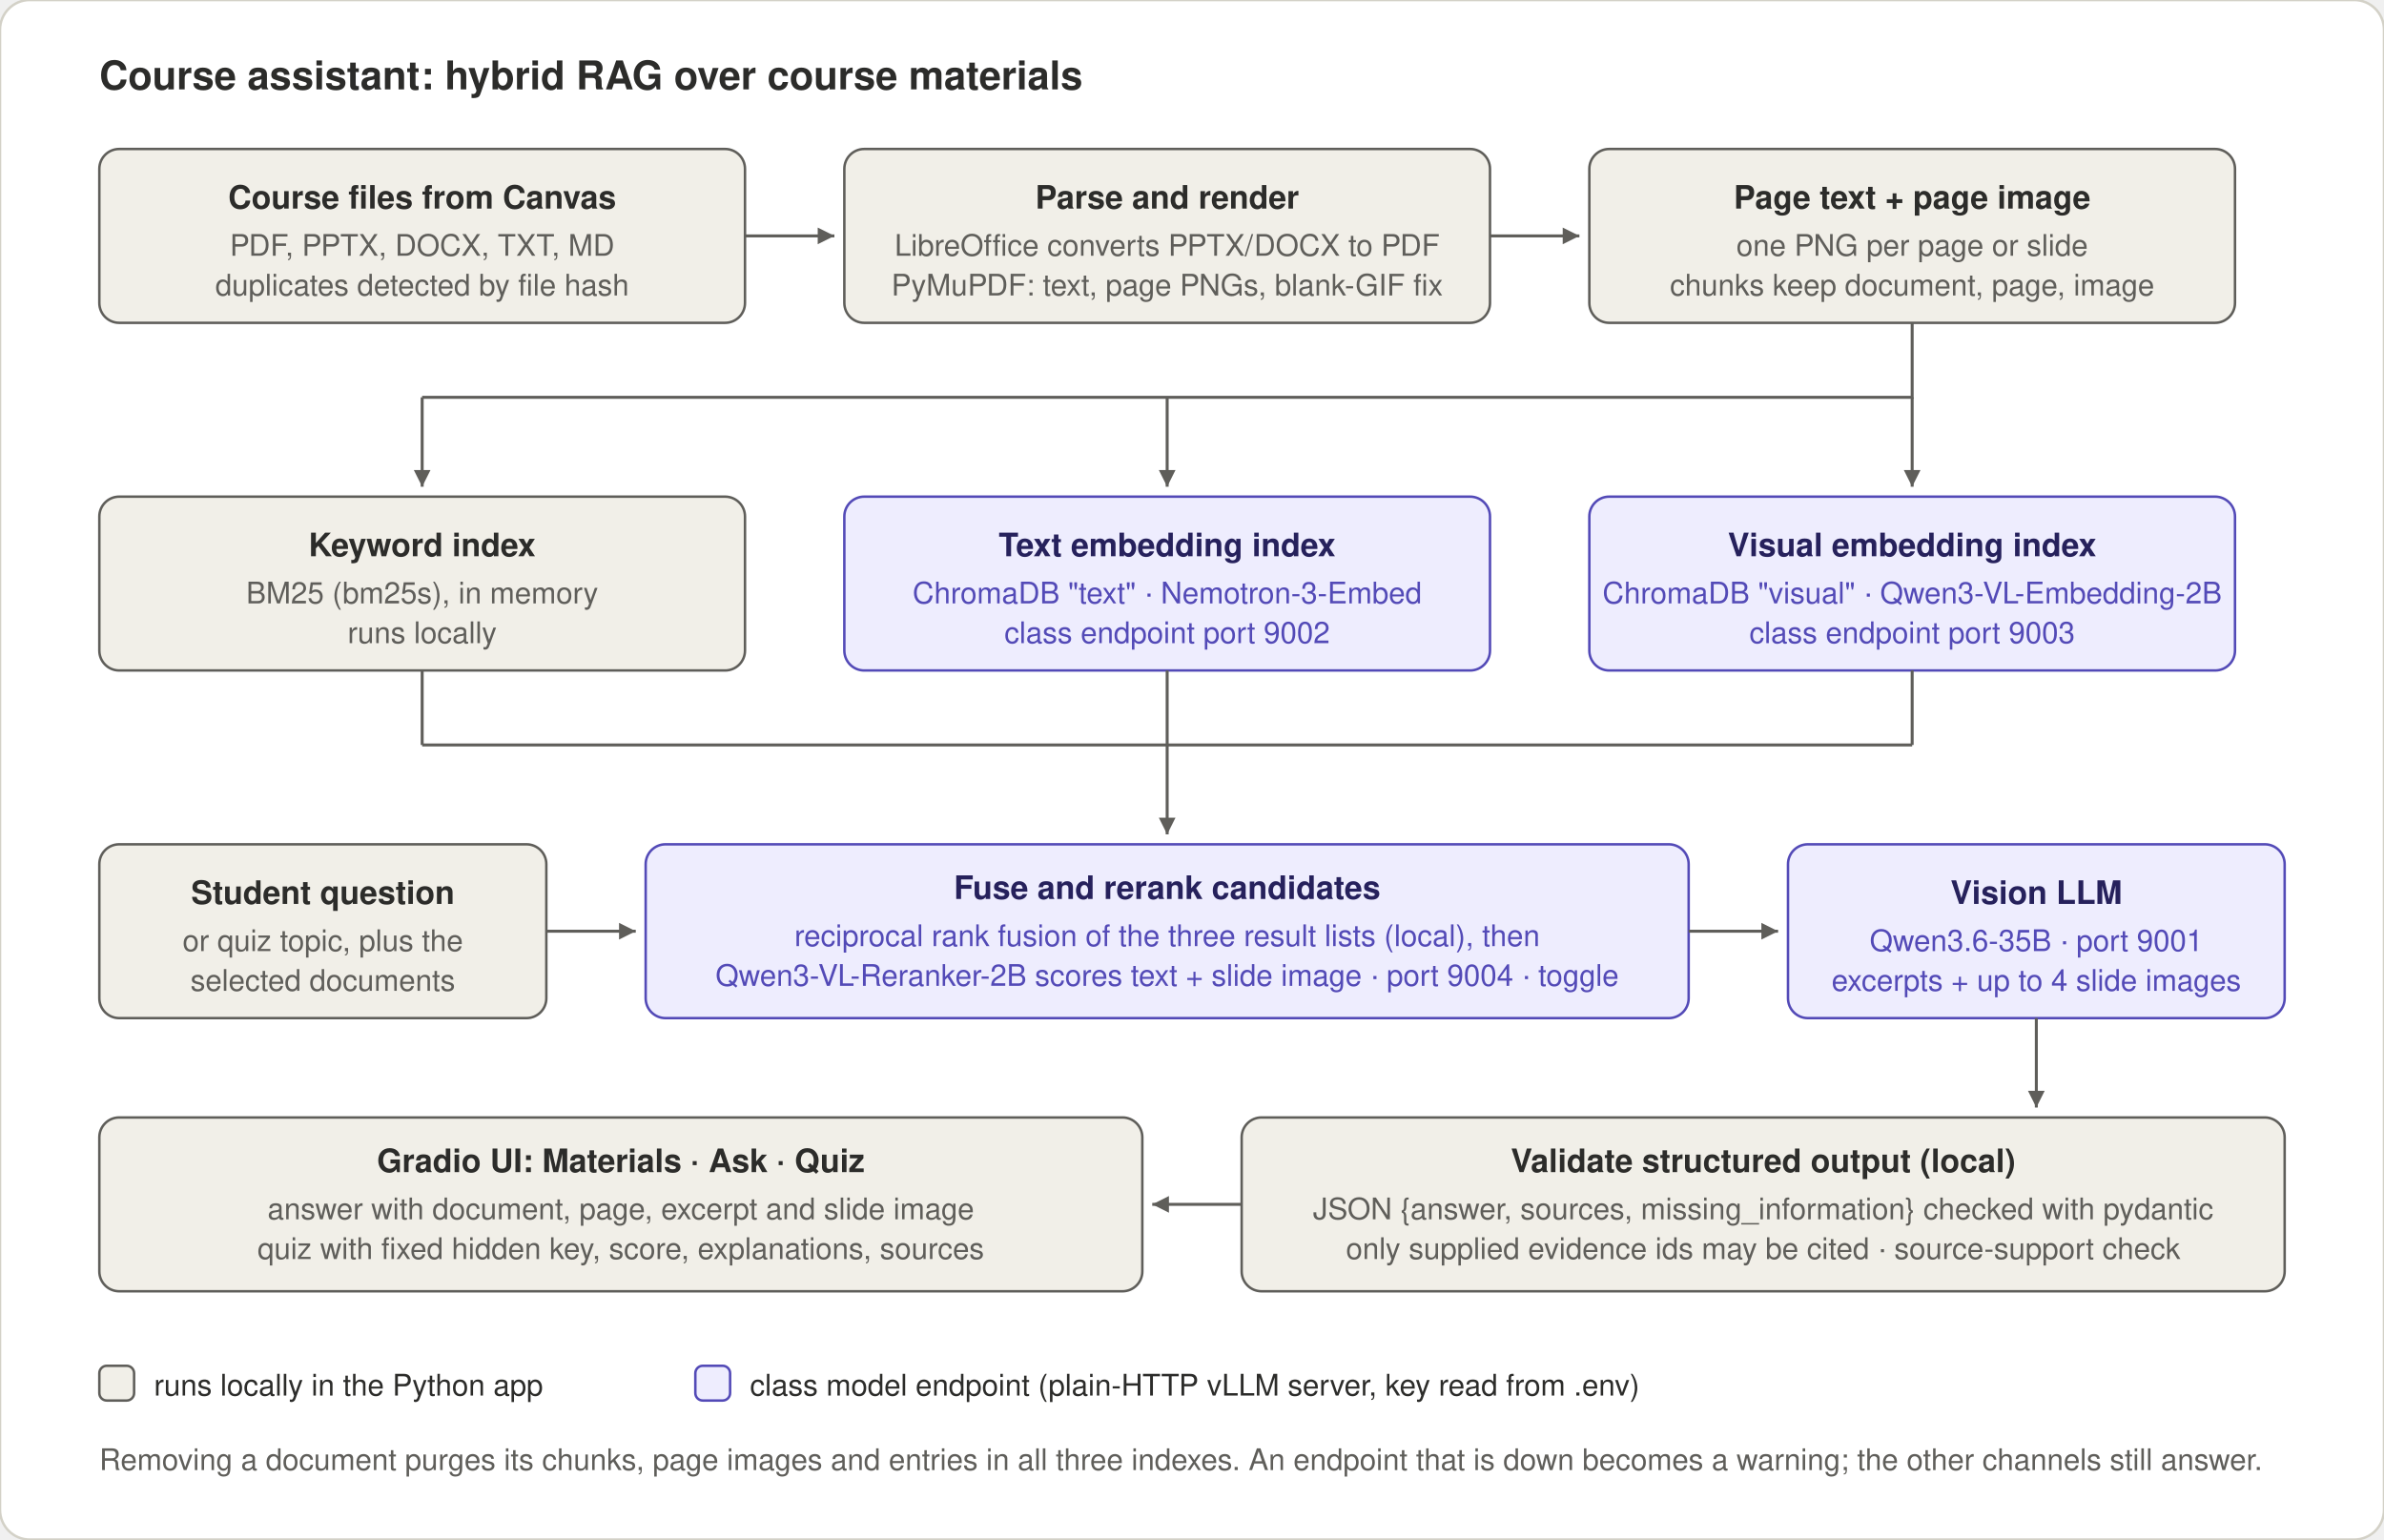
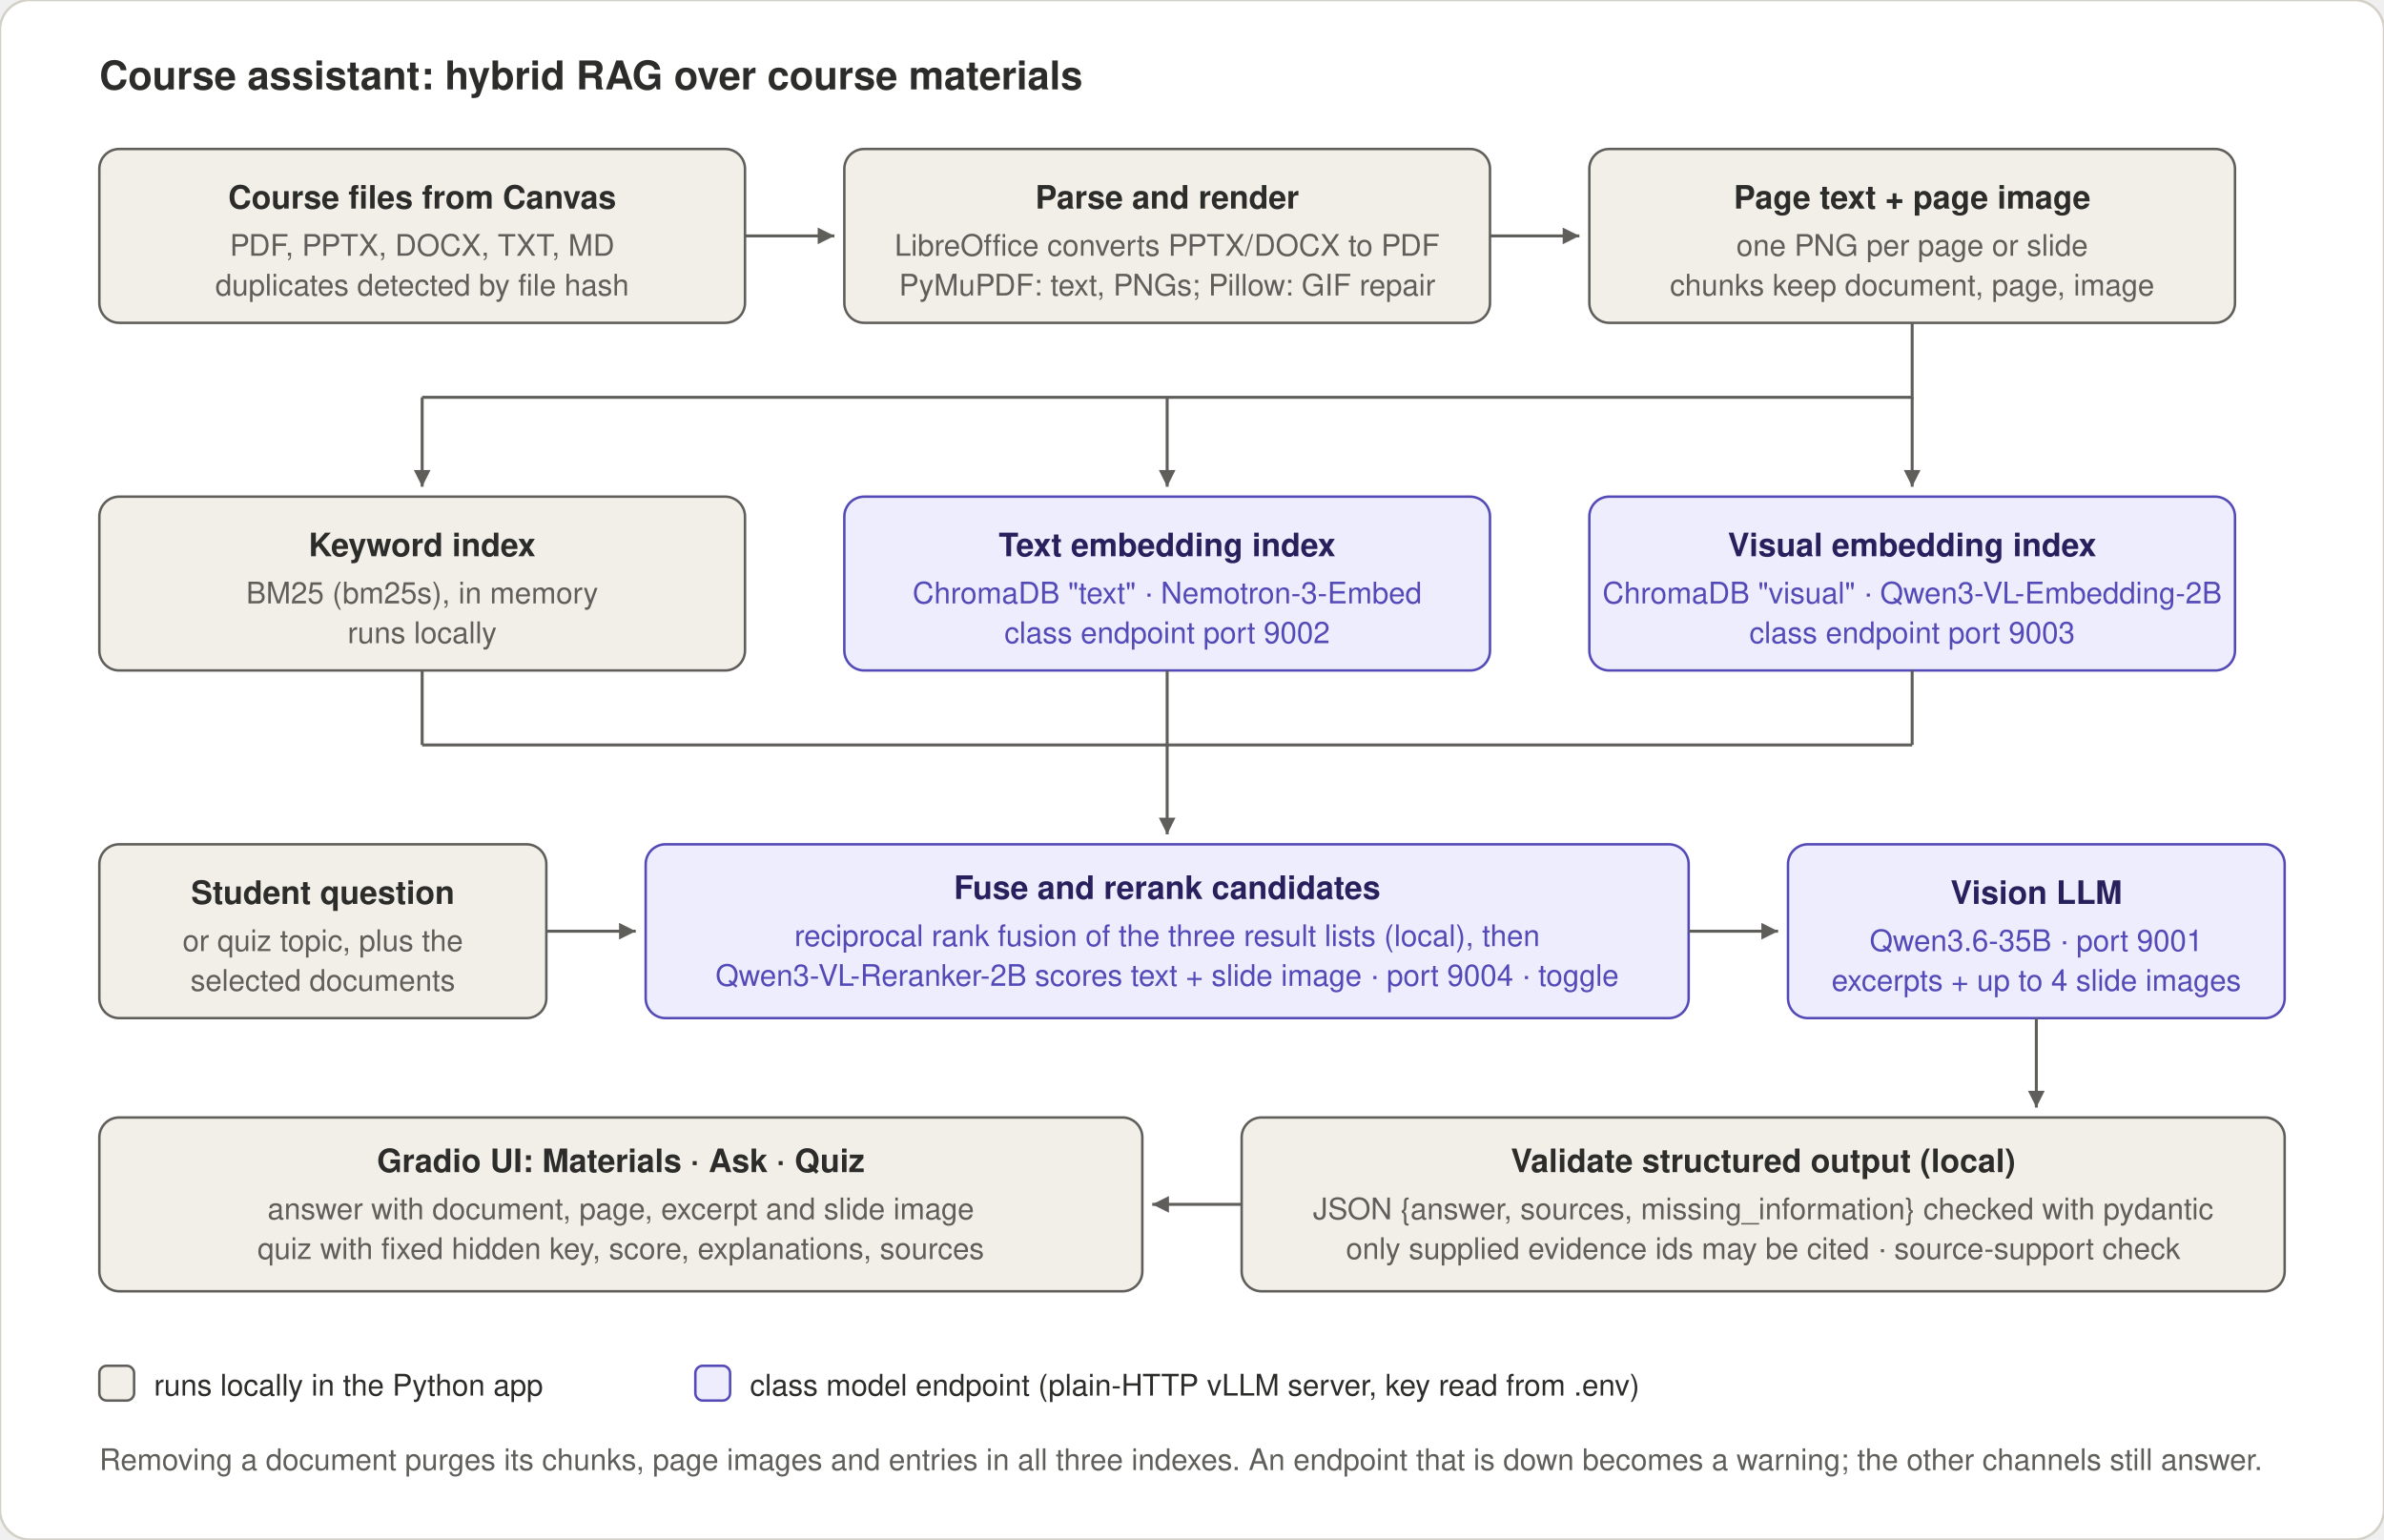
<svg xmlns="http://www.w3.org/2000/svg" width="960" height="620" viewBox="0 0 960 620" font-family="Helvetica, Arial, sans-serif" font-size="13">
  <defs>
    <marker id="arrow" viewBox="0 0 10 10" refX="9" refY="5" markerWidth="7" markerHeight="7" orient="auto-start-reverse">
      <path d="M1 1 L9 5 L1 9 z" fill="#5F5E5A" />
    </marker>
  </defs>
  <rect x="0" y="0" width="960" height="620" rx="12" fill="#FFFFFF" stroke="#D3D1C7" />
  <text x="40" y="36" font-size="16" font-weight="bold" fill="#2C2C2A">Course assistant: hybrid RAG over course materials</text>
  <g>
    <rect x="40" y="60" width="260" height="70" rx="8" fill="#F1EFE8" stroke="#5F5E5A" />
    <text x="170" y="84" text-anchor="middle" font-weight="bold" fill="#2C2C2A">Course files from Canvas</text>
    <text x="170" y="103" text-anchor="middle" font-size="12" fill="#5F5E5A">PDF, PPTX, DOCX, TXT, MD</text>
    <text x="170" y="119" text-anchor="middle" font-size="12" fill="#5F5E5A">duplicates detected by file hash</text>
  </g>
  <g>
    <rect x="340" y="60" width="260" height="70" rx="8" fill="#F1EFE8" stroke="#5F5E5A" />
    <text x="470" y="84" text-anchor="middle" font-weight="bold" fill="#2C2C2A">Parse and render</text>
    <text x="470" y="103" text-anchor="middle" font-size="12" fill="#5F5E5A">LibreOffice converts PPTX/DOCX to PDF</text>
-     <text x="470" y="119" text-anchor="middle" font-size="12" fill="#5F5E5A">PyMuPDF: text, page PNGs, blank-GIF fix</text>
+     <text x="470" y="119" text-anchor="middle" font-size="12" fill="#5F5E5A">PyMuPDF: text, PNGs; Pillow: GIF repair</text>
  </g>
  <g>
    <rect x="640" y="60" width="260" height="70" rx="8" fill="#F1EFE8" stroke="#5F5E5A" />
    <text x="770" y="84" text-anchor="middle" font-weight="bold" fill="#2C2C2A">Page text + page image</text>
    <text x="770" y="103" text-anchor="middle" font-size="12" fill="#5F5E5A">one PNG per page or slide</text>
    <text x="770" y="119" text-anchor="middle" font-size="12" fill="#5F5E5A">chunks keep document, page, image</text>
  </g>
  <line x1="300" y1="95" x2="336" y2="95" stroke="#5F5E5A" stroke-width="1.2" marker-end="url(#arrow)" />
  <line x1="600" y1="95" x2="636" y2="95" stroke="#5F5E5A" stroke-width="1.2" marker-end="url(#arrow)" />
  <path d="M770 130 L770 160 L170 160" fill="none" stroke="#5F5E5A" stroke-width="1.2" />
  <line x1="170" y1="160" x2="170" y2="196" stroke="#5F5E5A" stroke-width="1.2" marker-end="url(#arrow)" />
  <line x1="470" y1="160" x2="470" y2="196" stroke="#5F5E5A" stroke-width="1.2" marker-end="url(#arrow)" />
  <line x1="770" y1="160" x2="770" y2="196" stroke="#5F5E5A" stroke-width="1.2" marker-end="url(#arrow)" />
  <g>
    <rect x="40" y="200" width="260" height="70" rx="8" fill="#F1EFE8" stroke="#5F5E5A" />
    <text x="170" y="224" text-anchor="middle" font-weight="bold" fill="#2C2C2A">Keyword index</text>
    <text x="170" y="243" text-anchor="middle" font-size="12" fill="#5F5E5A">BM25 (bm25s), in memory</text>
    <text x="170" y="259" text-anchor="middle" font-size="12" fill="#5F5E5A">runs locally</text>
  </g>
  <g>
    <rect x="340" y="200" width="260" height="70" rx="8" fill="#EEEDFE" stroke="#534AB7" />
    <text x="470" y="224" text-anchor="middle" font-weight="bold" fill="#26215C">Text embedding index</text>
    <text x="470" y="243" text-anchor="middle" font-size="12" fill="#534AB7">ChromaDB "text" · Nemotron-3-Embed</text>
    <text x="470" y="259" text-anchor="middle" font-size="12" fill="#534AB7">class endpoint port 9002</text>
  </g>
  <g>
    <rect x="640" y="200" width="260" height="70" rx="8" fill="#EEEDFE" stroke="#534AB7" />
    <text x="770" y="224" text-anchor="middle" font-weight="bold" fill="#26215C">Visual embedding index</text>
    <text x="770" y="243" text-anchor="middle" font-size="12" fill="#534AB7">ChromaDB "visual" · Qwen3-VL-Embedding-2B</text>
    <text x="770" y="259" text-anchor="middle" font-size="12" fill="#534AB7">class endpoint port 9003</text>
  </g>
  <line x1="170" y1="270" x2="170" y2="300" stroke="#5F5E5A" stroke-width="1.2" />
  <line x1="770" y1="270" x2="770" y2="300" stroke="#5F5E5A" stroke-width="1.2" />
  <path d="M170 300 L770 300" fill="none" stroke="#5F5E5A" stroke-width="1.2" />
  <line x1="470" y1="270" x2="470" y2="336" stroke="#5F5E5A" stroke-width="1.2" marker-end="url(#arrow)" />
  <g>
    <rect x="40" y="340" width="180" height="70" rx="8" fill="#F1EFE8" stroke="#5F5E5A" />
    <text x="130" y="364" text-anchor="middle" font-weight="bold" fill="#2C2C2A">Student question</text>
    <text x="130" y="383" text-anchor="middle" font-size="12" fill="#5F5E5A">or quiz topic, plus the</text>
    <text x="130" y="399" text-anchor="middle" font-size="12" fill="#5F5E5A">selected documents</text>
  </g>
  <g>
    <rect x="260" y="340" width="420" height="70" rx="8" fill="#EEEDFE" stroke="#534AB7" />
    <text x="470" y="362" text-anchor="middle" font-weight="bold" fill="#26215C">Fuse and rerank candidates</text>
    <text x="470" y="381" text-anchor="middle" font-size="12" fill="#534AB7">reciprocal rank fusion of the three result lists (local), then</text>
    <text x="470" y="397" text-anchor="middle" font-size="12" fill="#534AB7">Qwen3-VL-Reranker-2B scores text + slide image · port 9004 · toggle</text>
  </g>
  <g>
    <rect x="720" y="340" width="200" height="70" rx="8" fill="#EEEDFE" stroke="#534AB7" />
    <text x="820" y="364" text-anchor="middle" font-weight="bold" fill="#26215C">Vision LLM</text>
    <text x="820" y="383" text-anchor="middle" font-size="12" fill="#534AB7">Qwen3.6-35B · port 9001</text>
    <text x="820" y="399" text-anchor="middle" font-size="12" fill="#534AB7">excerpts + up to 4 slide images</text>
  </g>
  <line x1="220" y1="375" x2="256" y2="375" stroke="#5F5E5A" stroke-width="1.2" marker-end="url(#arrow)" />
  <line x1="680" y1="375" x2="716" y2="375" stroke="#5F5E5A" stroke-width="1.2" marker-end="url(#arrow)" />
  <line x1="820" y1="410" x2="820" y2="446" stroke="#5F5E5A" stroke-width="1.2" marker-end="url(#arrow)" />
  <g>
    <rect x="500" y="450" width="420" height="70" rx="8" fill="#F1EFE8" stroke="#5F5E5A" />
    <text x="710" y="472" text-anchor="middle" font-weight="bold" fill="#2C2C2A">Validate structured output (local)</text>
    <text x="710" y="491" text-anchor="middle" font-size="12" fill="#5F5E5A">JSON {answer, sources, missing_information} checked with pydantic</text>
    <text x="710" y="507" text-anchor="middle" font-size="12" fill="#5F5E5A">only supplied evidence ids may be cited · source-support check</text>
  </g>
  <line x1="500" y1="485" x2="464" y2="485" stroke="#5F5E5A" stroke-width="1.2" marker-end="url(#arrow)" />
  <g>
    <rect x="40" y="450" width="420" height="70" rx="8" fill="#F1EFE8" stroke="#5F5E5A" />
    <text x="250" y="472" text-anchor="middle" font-weight="bold" fill="#2C2C2A">Gradio UI: Materials · Ask · Quiz</text>
    <text x="250" y="491" text-anchor="middle" font-size="12" fill="#5F5E5A">answer with document, page, excerpt and slide image</text>
    <text x="250" y="507" text-anchor="middle" font-size="12" fill="#5F5E5A">quiz with fixed hidden key, score, explanations, sources</text>
  </g>
  <rect x="40" y="550" width="14" height="14" rx="3" fill="#F1EFE8" stroke="#5F5E5A" />
  <text x="62" y="562" font-size="12" fill="#2C2C2A">runs locally in the Python app</text>
  <rect x="280" y="550" width="14" height="14" rx="3" fill="#EEEDFE" stroke="#534AB7" />
  <text x="302" y="562" font-size="12" fill="#2C2C2A">class model endpoint (plain-HTTP vLLM server, key read from .env)</text>
  <text x="40" y="592" font-size="12" fill="#5F5E5A">Removing a document purges its chunks, page images and entries in all three indexes. An endpoint that is down becomes a warning; the other channels still answer.</text>
</svg>
